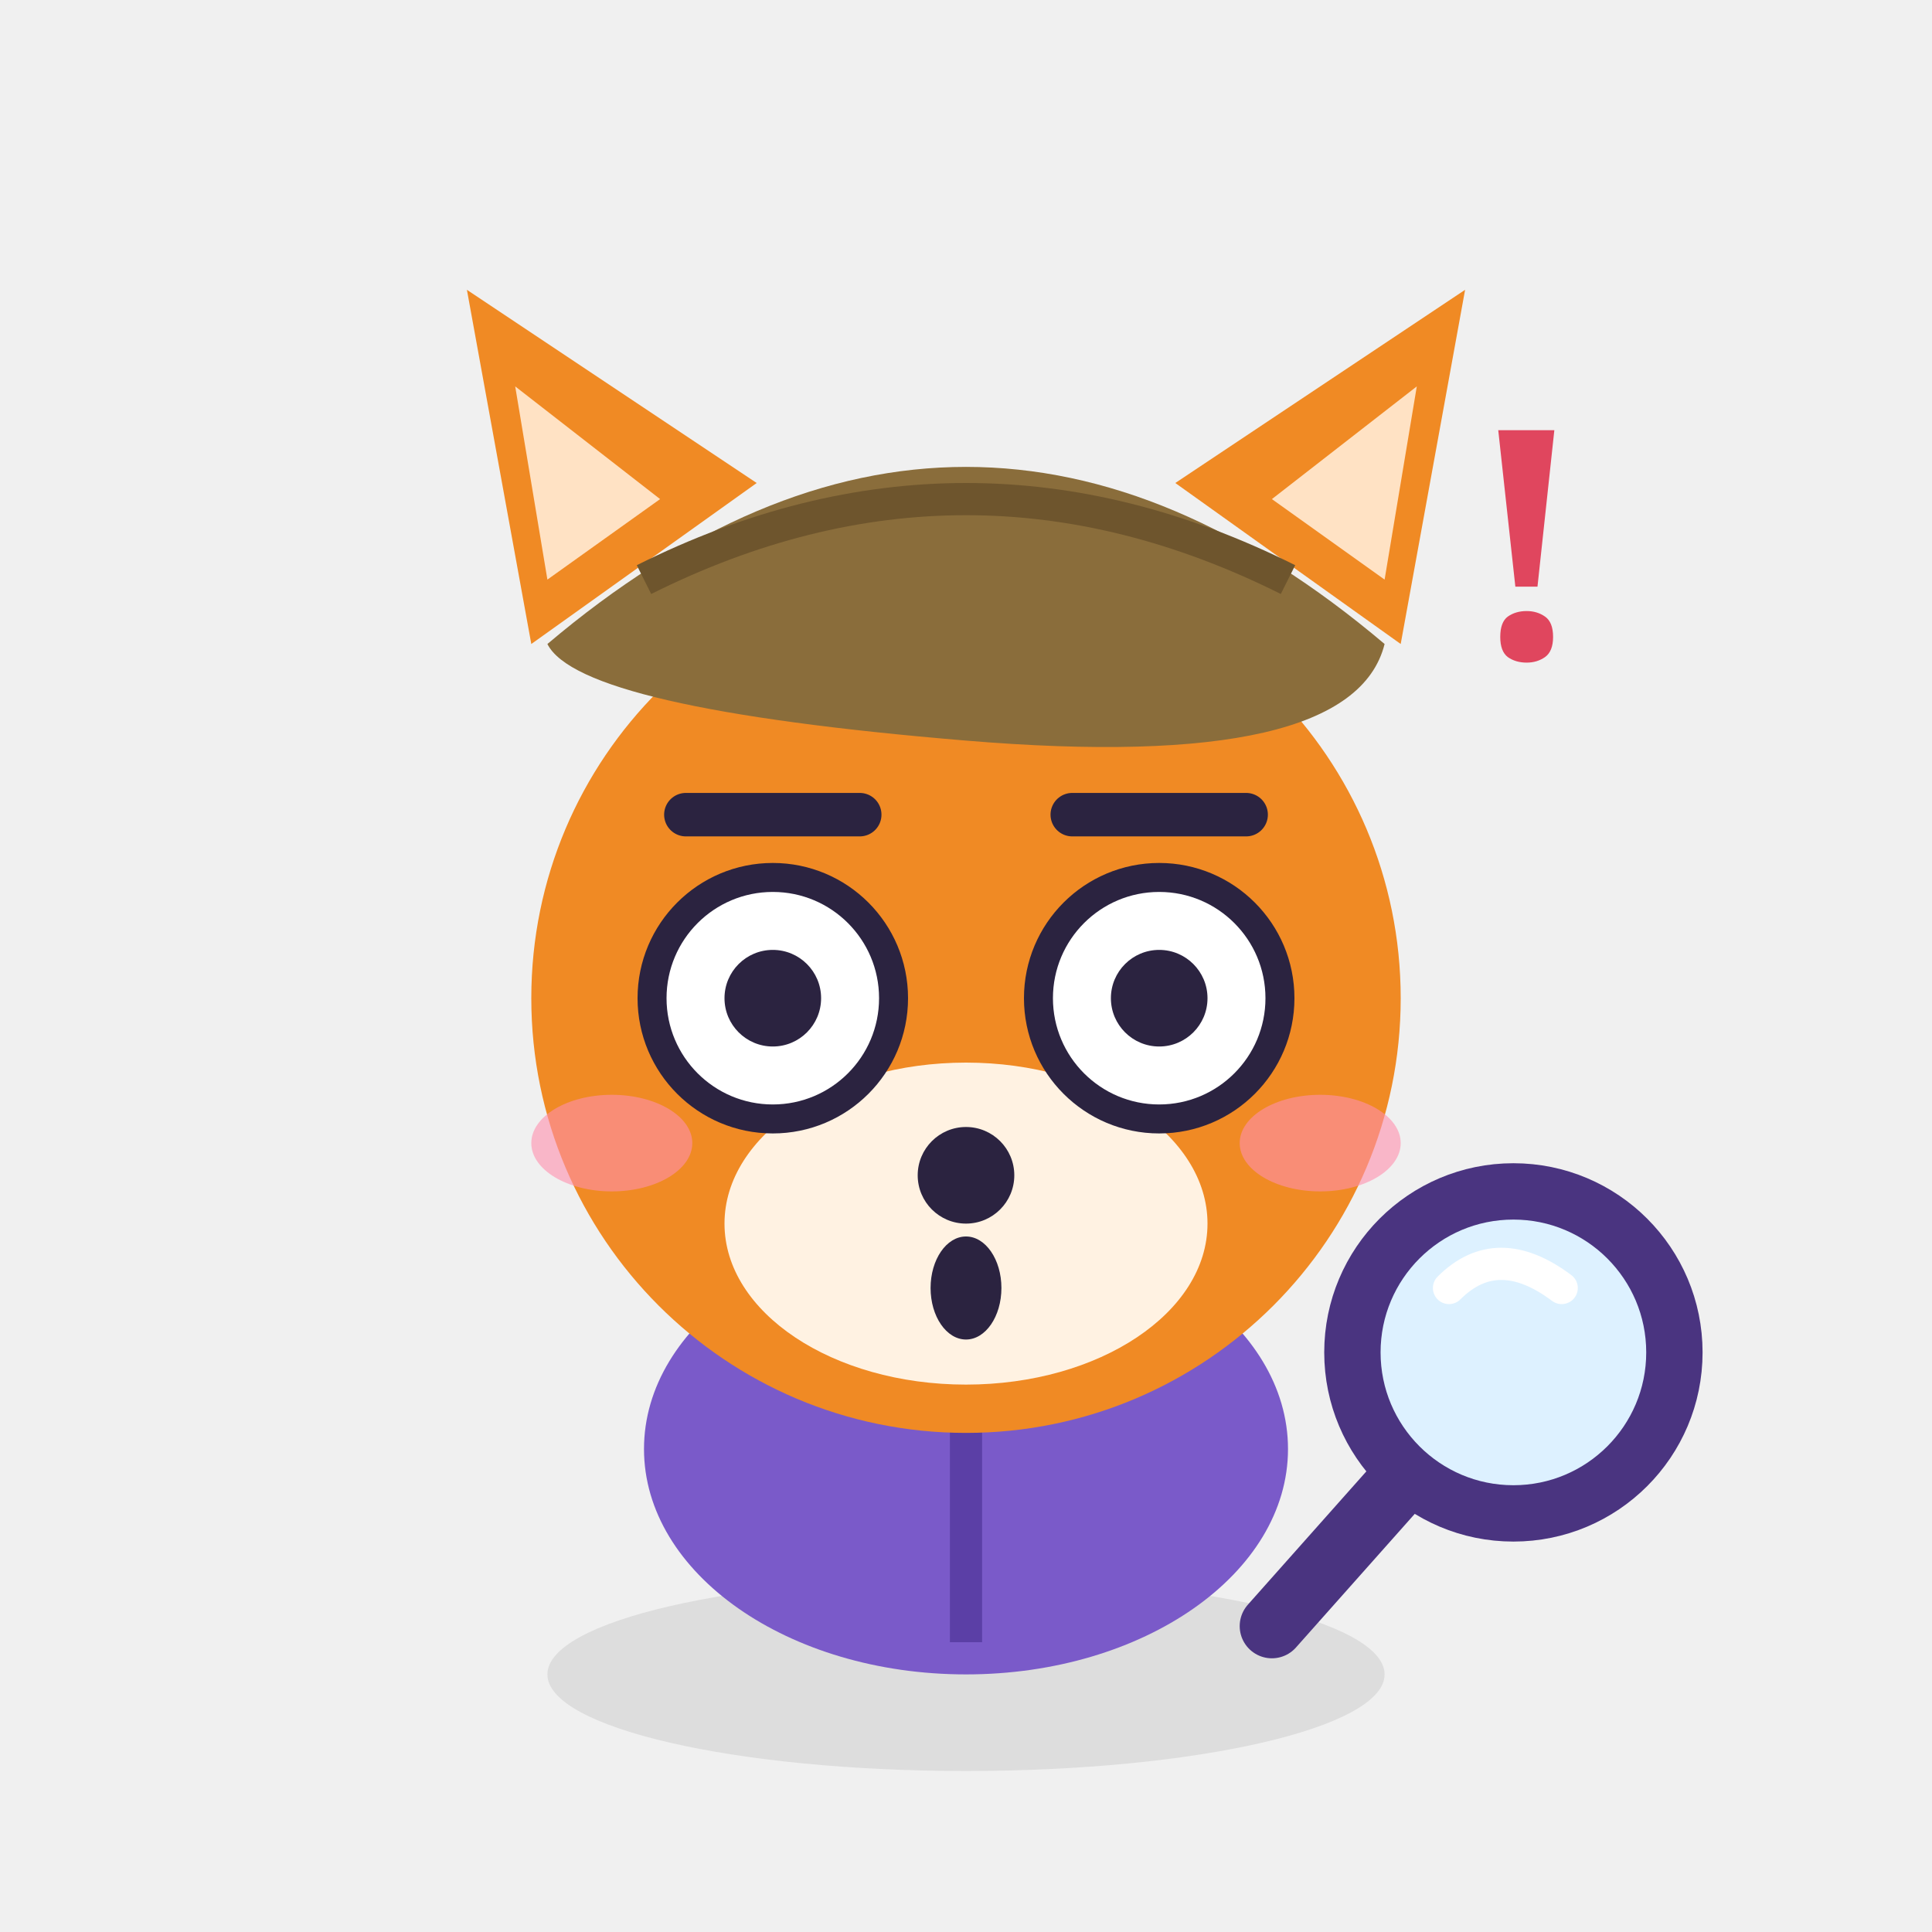
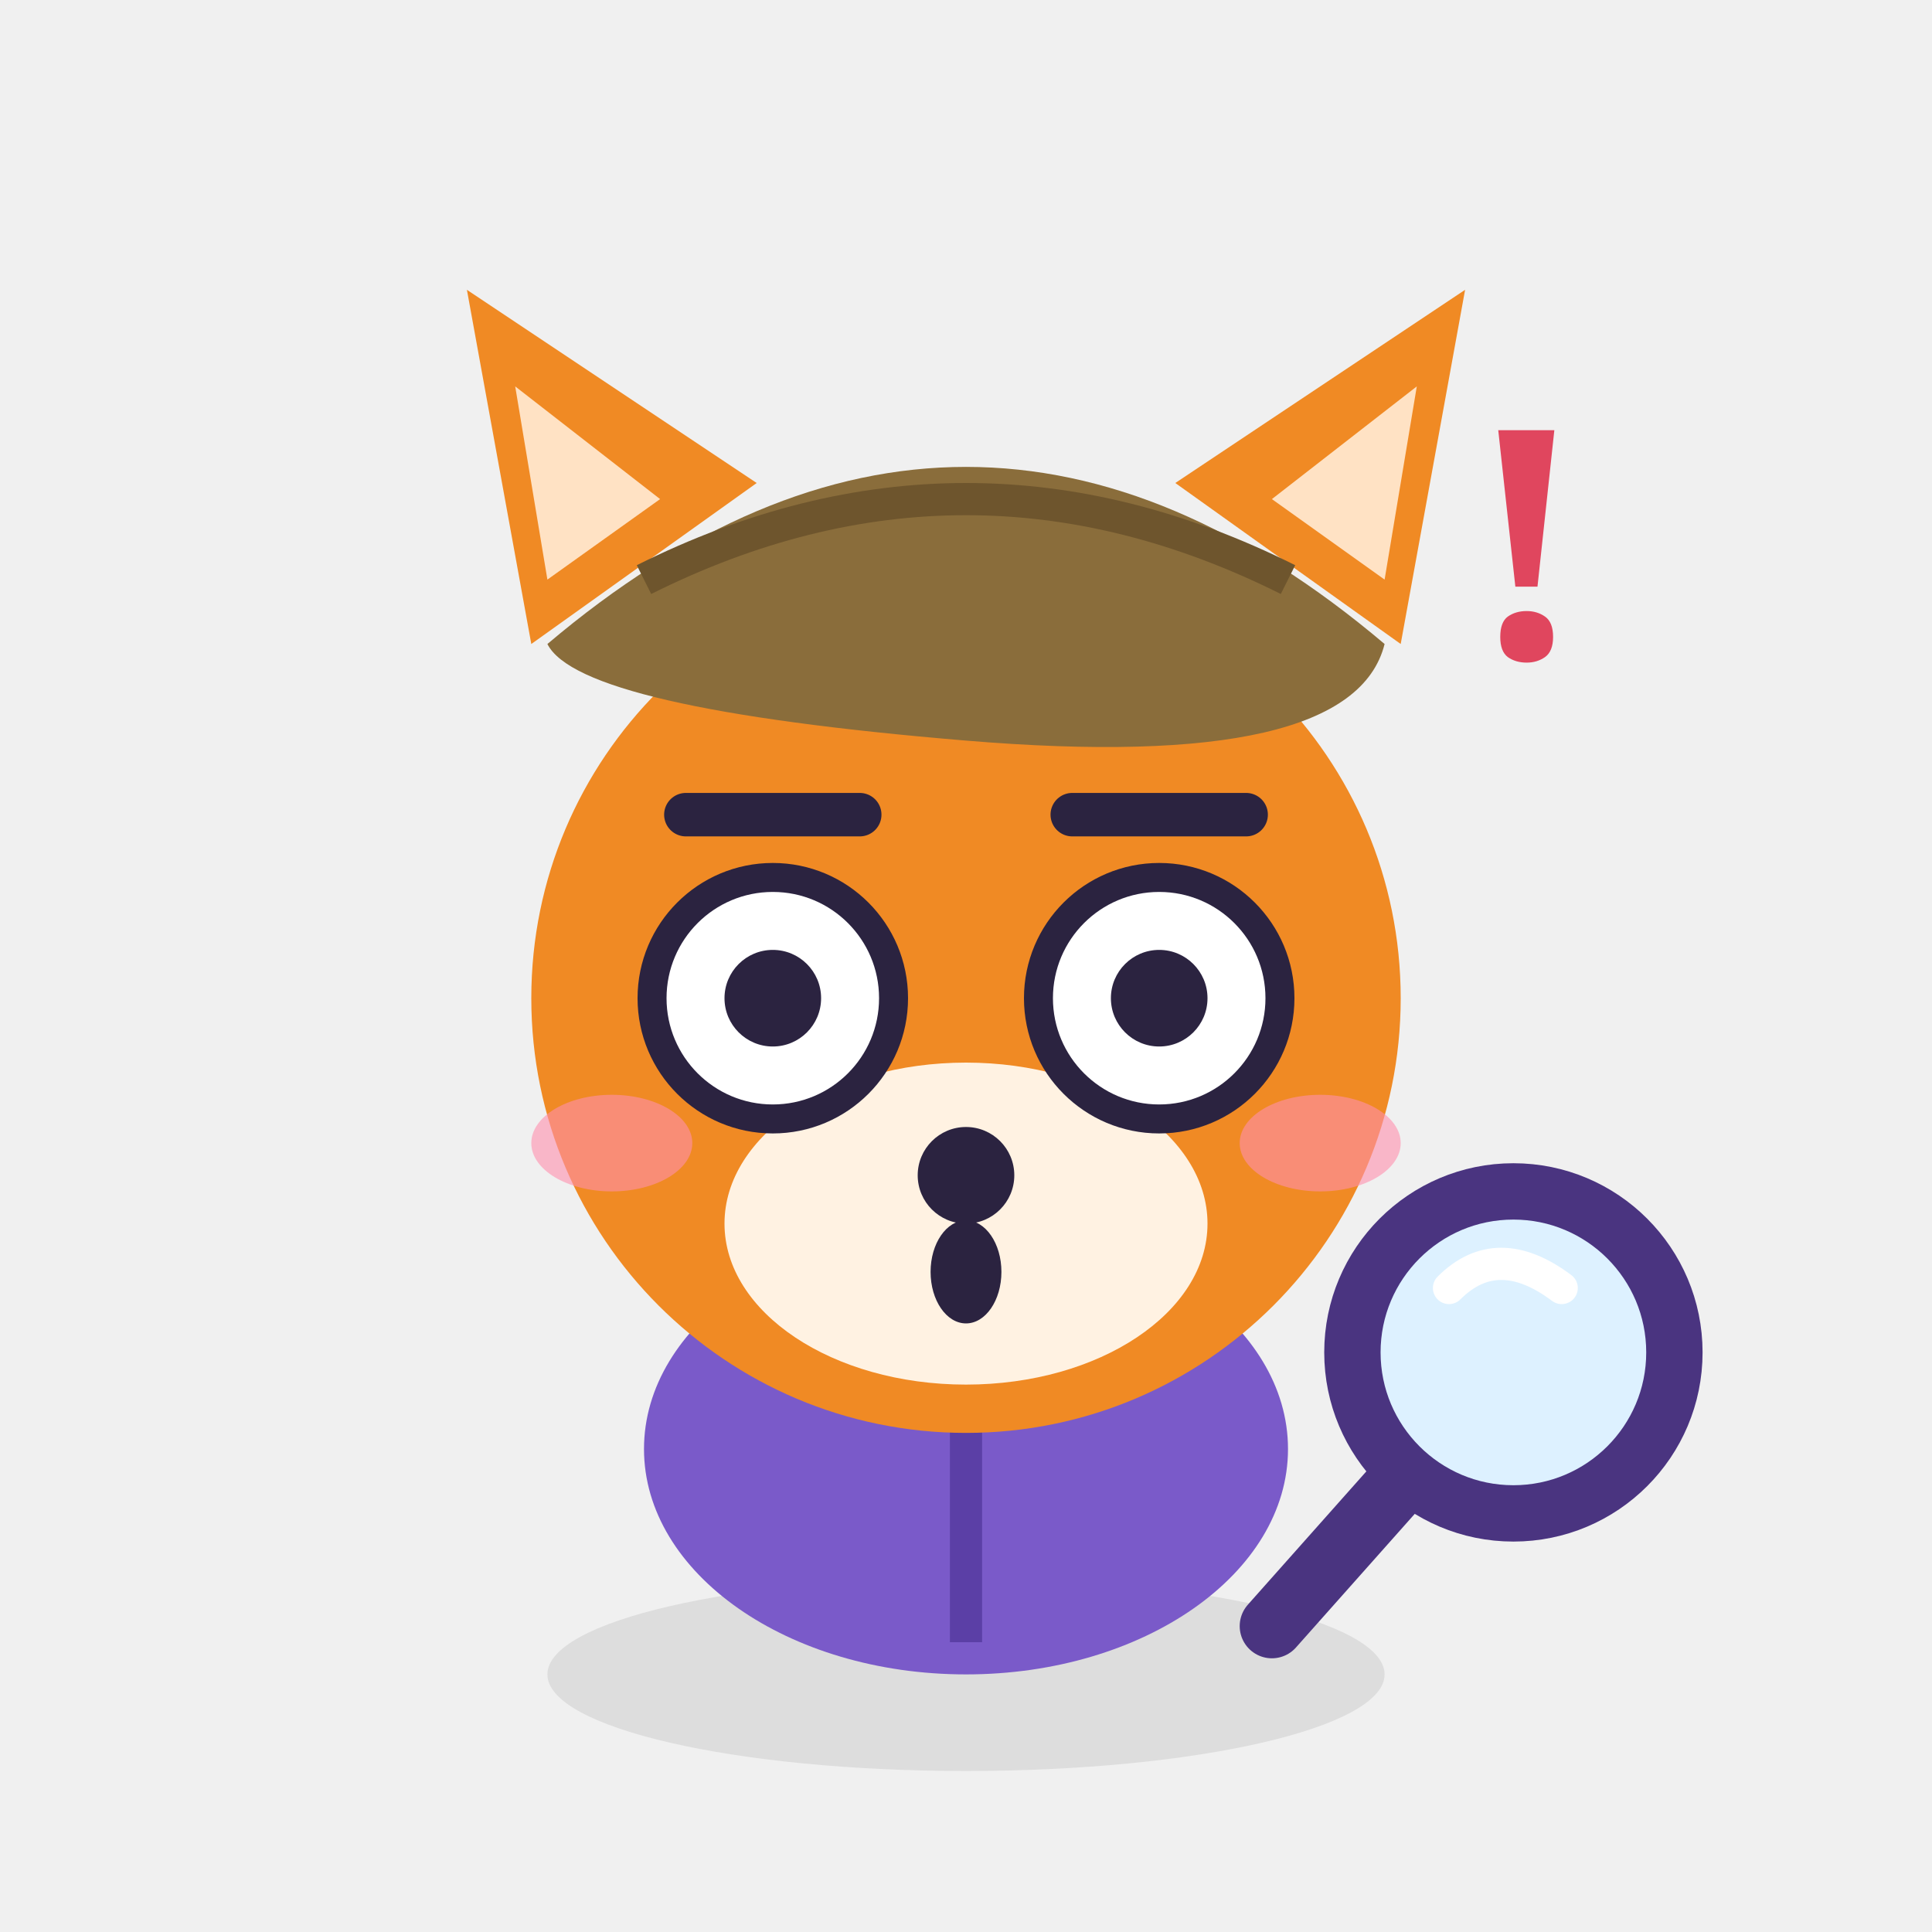
<svg xmlns="http://www.w3.org/2000/svg" viewBox="0 0 120 120">
  <ellipse cx="60" cy="104" rx="26" ry="6" fill="#000" opacity=".08" />
  <ellipse cx="60" cy="90" rx="20" ry="14" fill="#7A5AC9" />
  <path d="M60 78v24" stroke="#5B3FA6" stroke-width="2" />
  <path d="M33 40l-4-22 18 12zM87 40l4-22-18 12z" fill="#F08A24" />
  <path d="M34 36l-2-12 9 7zM86 36l2-12-9 7z" fill="#FFE2C4" />
  <circle cx="60" cy="62" r="27" fill="#F08A24" />
  <ellipse cx="60" cy="76" rx="15" ry="10" fill="#FFF2E2" />
  <ellipse cx="38" cy="71" rx="5" ry="3" fill="#FF8FAE" opacity=".6" />
  <ellipse cx="82" cy="71" rx="5" ry="3" fill="#FF8FAE" opacity=".6" />
  <path d="M34 40q26-22 52 0q-2 8-26 6t-26-6z" fill="#8A6D3B" />
  <path d="M40 36q20-10 40 0" stroke="#6E552D" stroke-width="2" fill="none" />
  <circle cx="60" cy="73" r="3" fill="#2B2340" />
+   <ellipse cx="60" cy="79" rx="2.2" ry="3.2" fill="#2B2340" />
  <circle cx="48" cy="62" r="7.5" fill="#fff" stroke="#2B2340" stroke-width="1.8" />
  <circle cx="48" cy="62" r="3" fill="#2B2340" />
  <path d="M42.6 50.6L53.4 50.6" stroke="#2B2340" stroke-width="2.7" stroke-linecap="round" />
  <circle cx="72" cy="62" r="7.5" fill="#fff" stroke="#2B2340" stroke-width="1.8" />
  <circle cx="72" cy="62" r="3" fill="#2B2340" />
  <path d="M77.4 50.6L66.6 50.6" stroke="#2B2340" stroke-width="2.7" stroke-linecap="round" />
  <circle cx="94" cy="84" r="10" fill="#DDF1FF" stroke="#4A3480" stroke-width="3.5" />
  <path d="M87 92l-8 9" stroke="#4A3480" stroke-width="4" stroke-linecap="round" />
  <path d="M90 80q3-3 7 0" stroke="#fff" stroke-width="2" fill="none" stroke-linecap="round" />
-   <ellipse cx="60" cy="80" rx="2.2" ry="3.2" fill="#2B2340" />
  <text x="94.8" y="41" font-family="Georgia" font-weight="700" font-size="20" fill="#E0465E" text-anchor="middle">!</text>
</svg>
